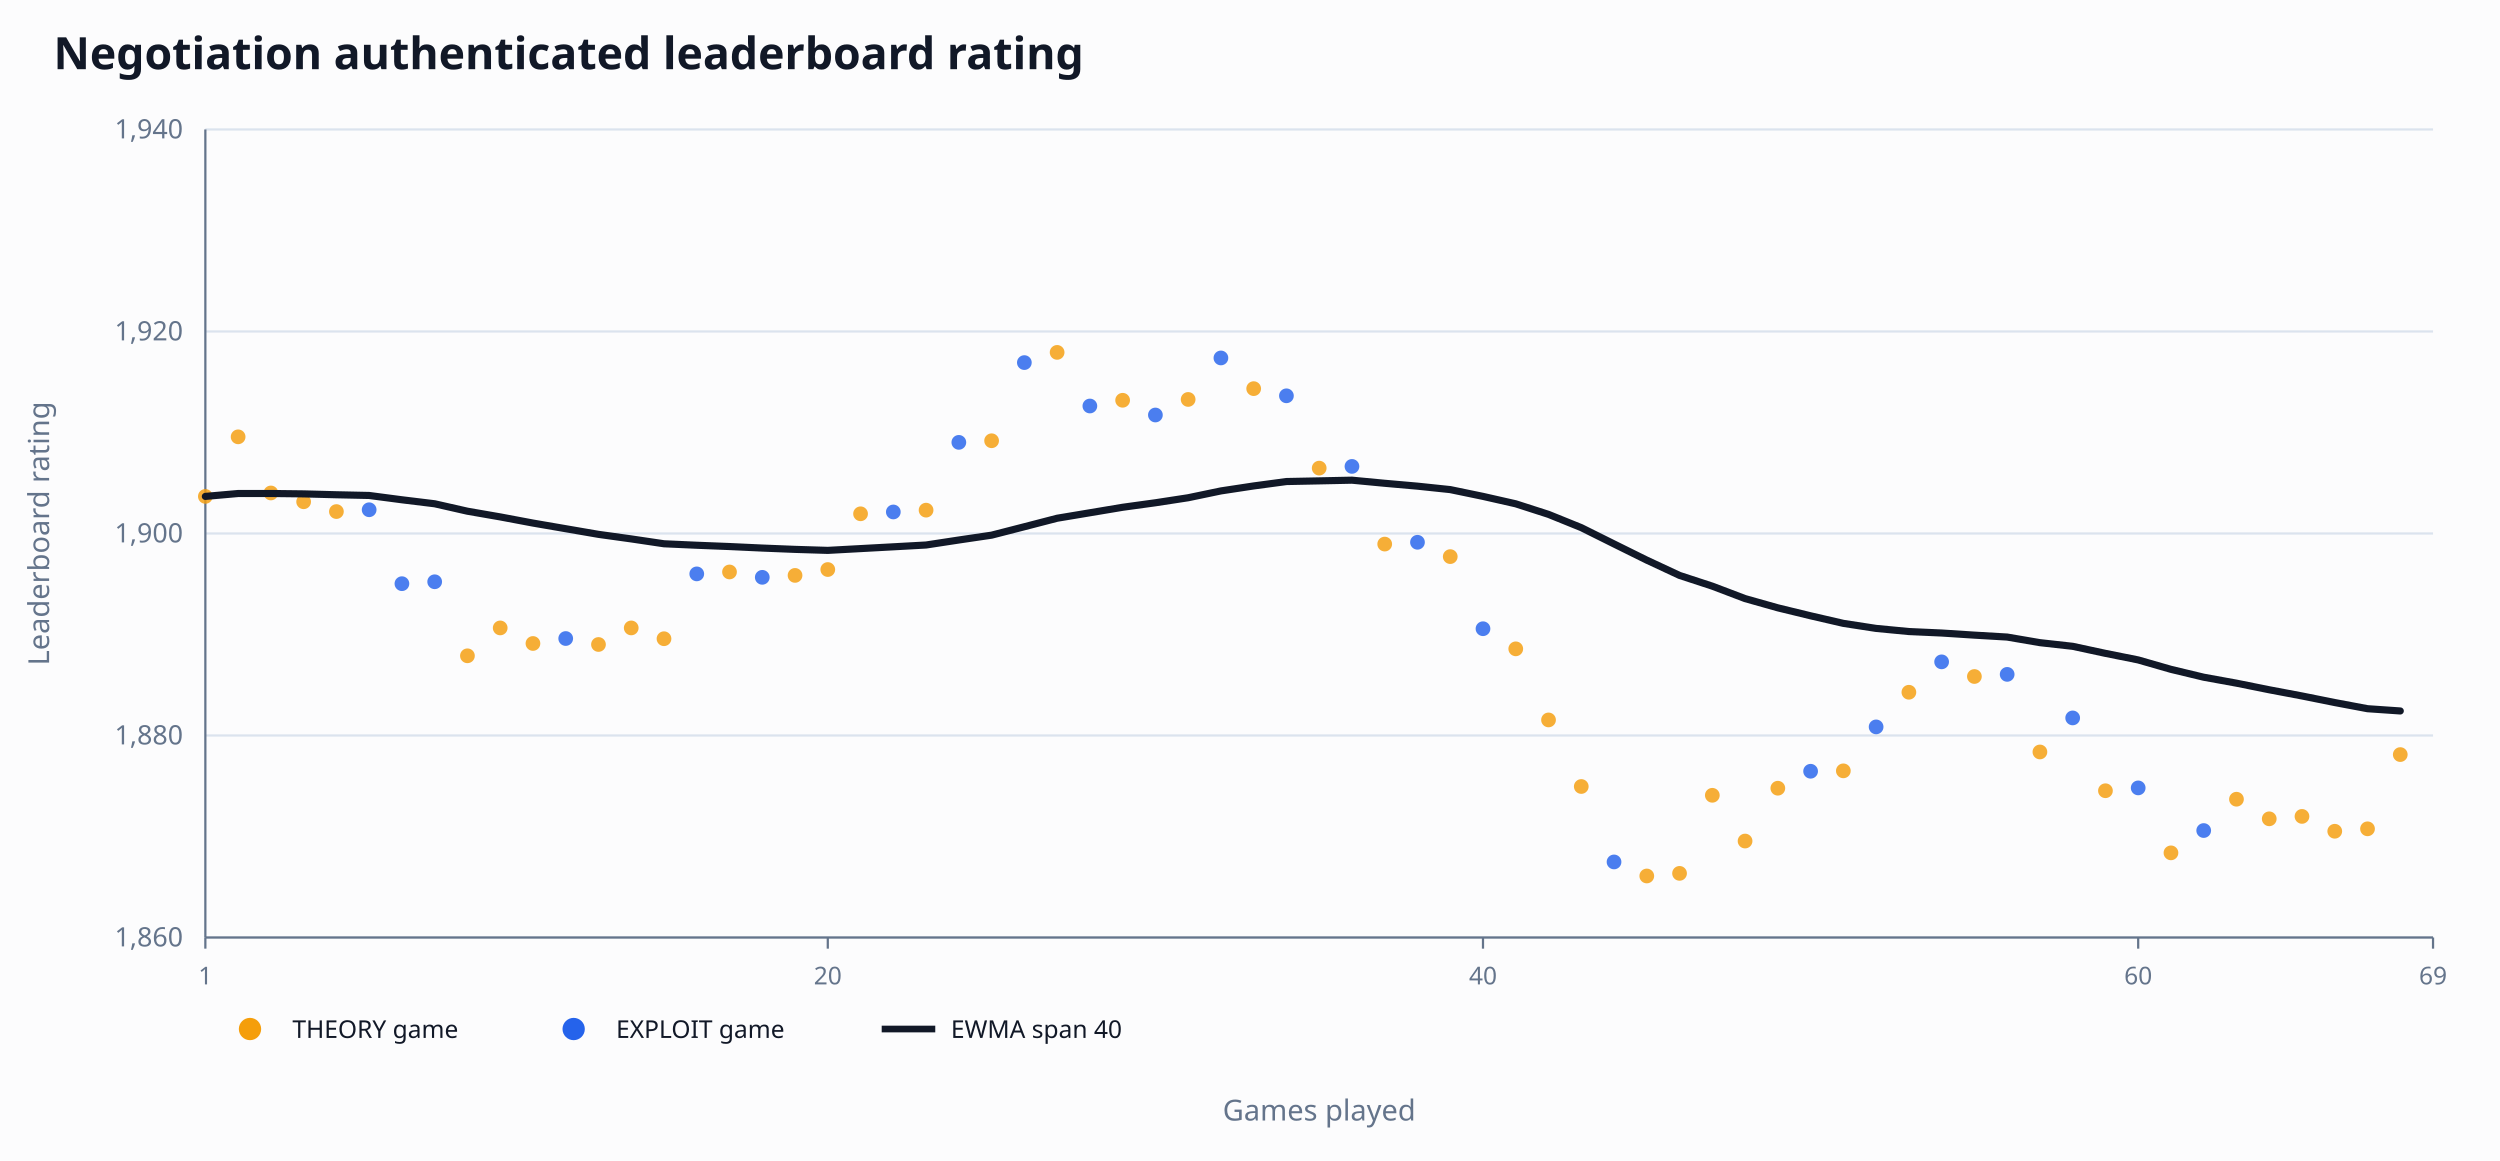
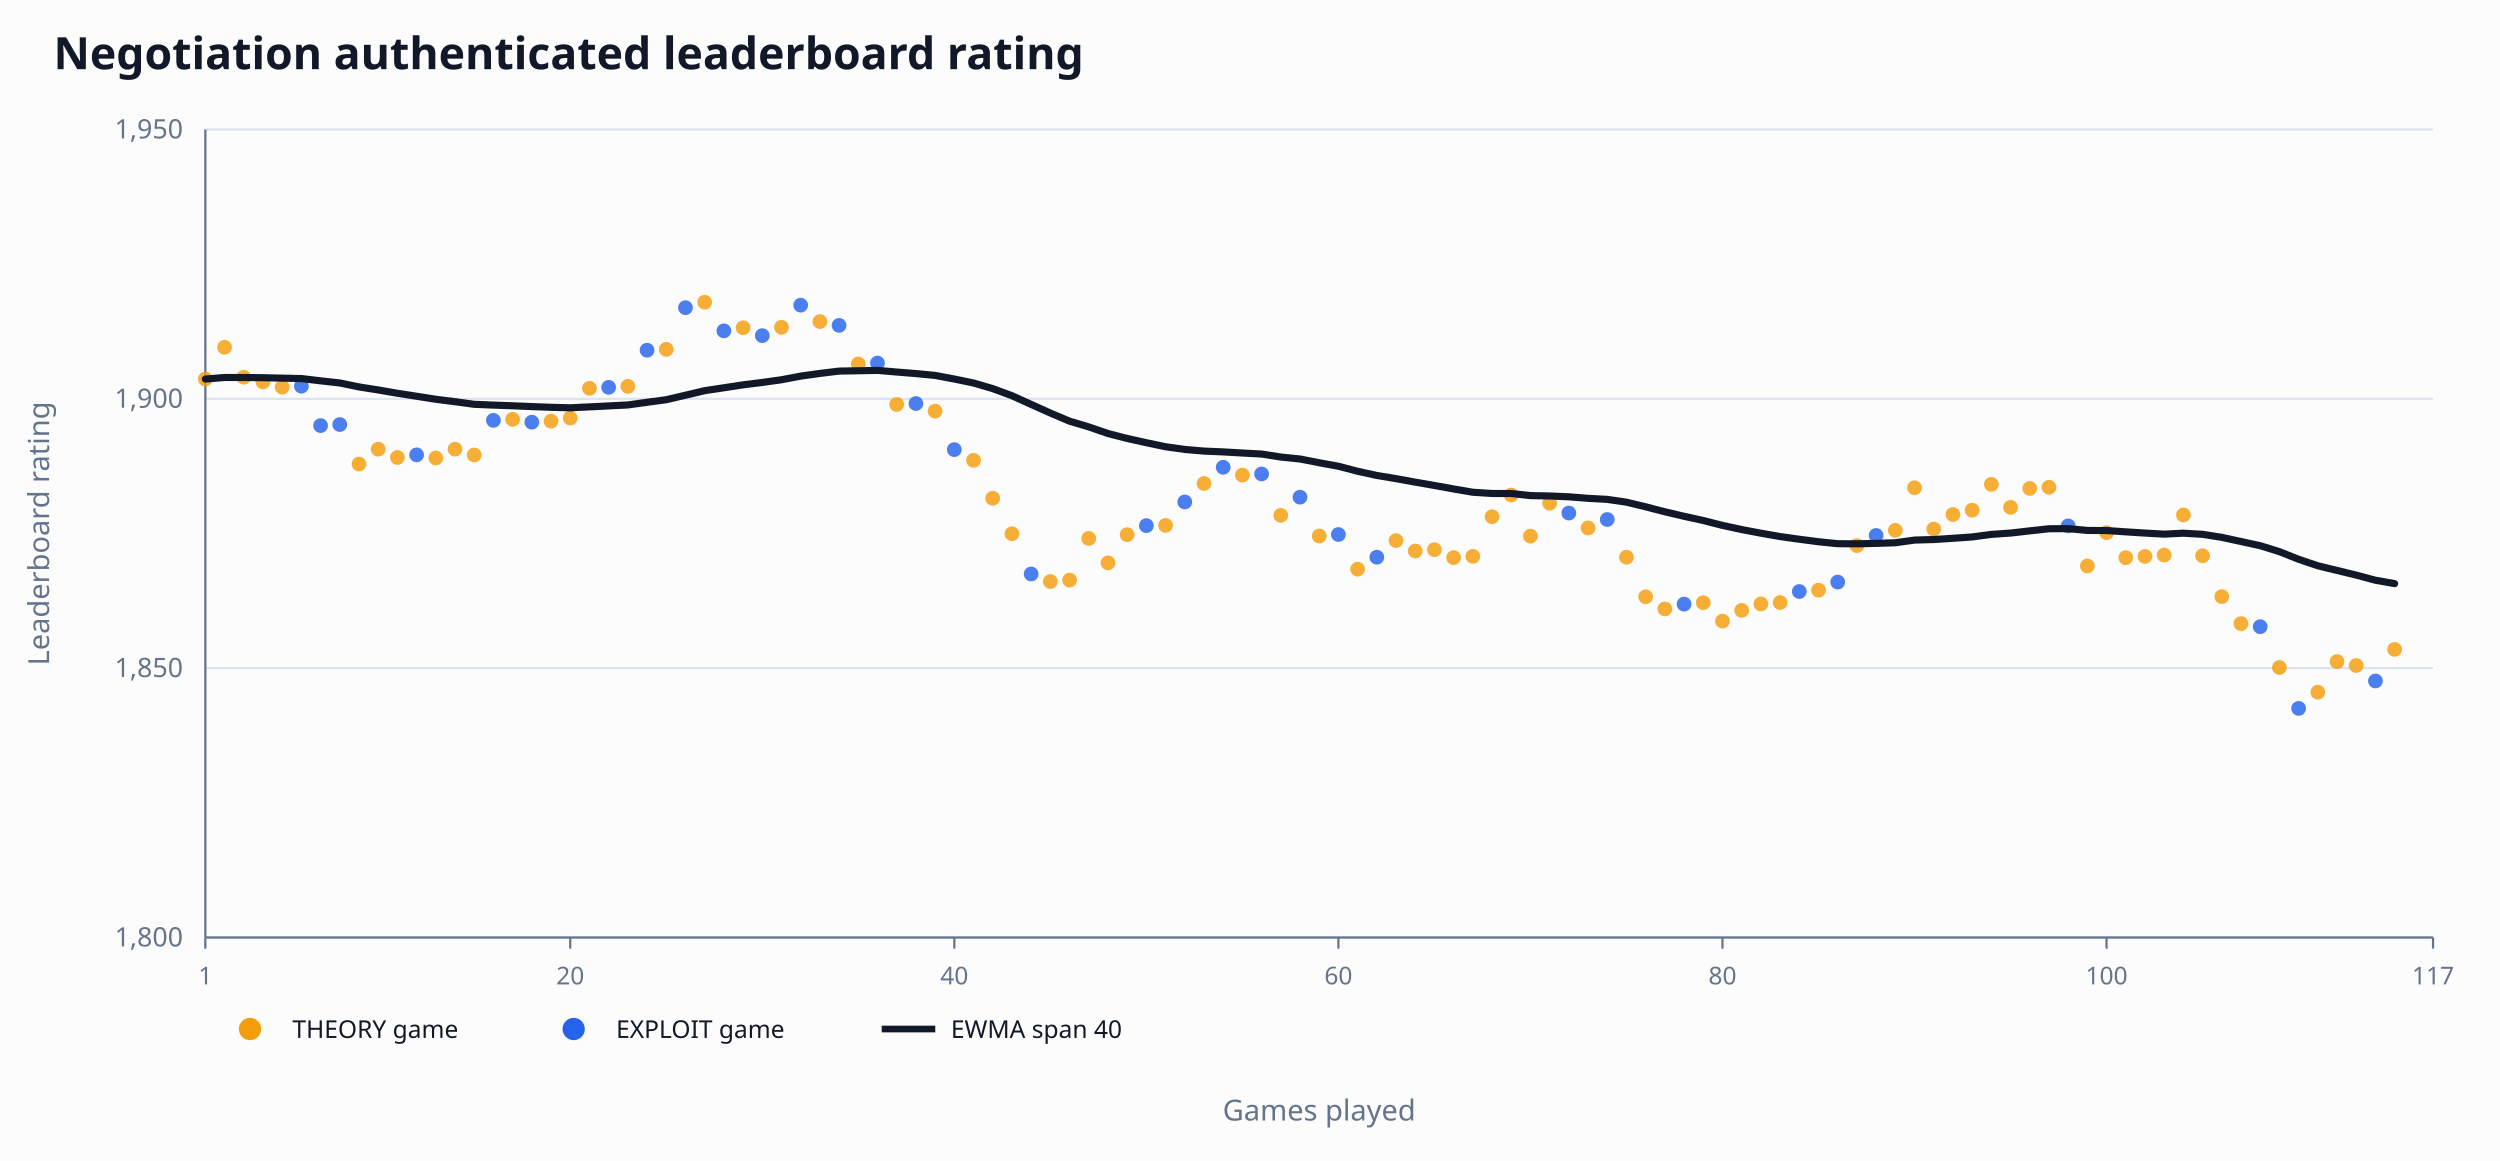
<svg xmlns="http://www.w3.org/2000/svg" width="1120" height="520" viewBox="0 0 1120 520">
  <rect width="100%" height="100%" fill="#fcfcfd" />
  <text x="24" y="31" font-family="system-ui,sans-serif" font-size="20" font-weight="700" fill="#111827">Negotiation authenticated leaderboard rating</text>
  <line x1="92" y1="420.00" x2="1090" y2="420.00" stroke="#dbe3ee" stroke-width="1" />
-   <text x="82" y="424.00" text-anchor="end" font-family="system-ui,sans-serif" font-size="12" fill="#64748b">1,860</text>
-   <line x1="92" y1="329.50" x2="1090" y2="329.50" stroke="#dbe3ee" stroke-width="1" />
-   <text x="82" y="333.50" text-anchor="end" font-family="system-ui,sans-serif" font-size="12" fill="#64748b">1,880</text>
-   <line x1="92" y1="239.00" x2="1090" y2="239.00" stroke="#dbe3ee" stroke-width="1" />
-   <text x="82" y="243.00" text-anchor="end" font-family="system-ui,sans-serif" font-size="12" fill="#64748b">1,900</text>
-   <line x1="92" y1="148.50" x2="1090" y2="148.50" stroke="#dbe3ee" stroke-width="1" />
-   <text x="82" y="152.50" text-anchor="end" font-family="system-ui,sans-serif" font-size="12" fill="#64748b">1,920</text>
+   <text x="82" y="424.00" text-anchor="end" font-family="system-ui,sans-serif" font-size="12" fill="#64748b">1,800</text>
+   <line x1="92" y1="299.33" x2="1090" y2="299.33" stroke="#dbe3ee" stroke-width="1" />
+   <text x="82" y="303.33" text-anchor="end" font-family="system-ui,sans-serif" font-size="12" fill="#64748b">1,850</text>
+   <line x1="92" y1="178.67" x2="1090" y2="178.67" stroke="#dbe3ee" stroke-width="1" />
+   <text x="82" y="182.67" text-anchor="end" font-family="system-ui,sans-serif" font-size="12" fill="#64748b">1,900</text>
  <line x1="92" y1="58.00" x2="1090" y2="58.00" stroke="#dbe3ee" stroke-width="1" />
-   <text x="82" y="62.00" text-anchor="end" font-family="system-ui,sans-serif" font-size="12" fill="#64748b">1,940</text>
+   <text x="82" y="62.00" text-anchor="end" font-family="system-ui,sans-serif" font-size="12" fill="#64748b">1,950</text>
  <line x1="92.00" y1="420" x2="92.00" y2="425" stroke="#64748b" />
  <text x="92.00" y="441" text-anchor="middle" font-family="system-ui,sans-serif" font-size="11" fill="#64748b">1</text>
-   <line x1="370.85" y1="420" x2="370.85" y2="425" stroke="#64748b" />
-   <text x="370.85" y="441" text-anchor="middle" font-family="system-ui,sans-serif" font-size="11" fill="#64748b">20</text>
-   <line x1="664.38" y1="420" x2="664.38" y2="425" stroke="#64748b" />
-   <text x="664.38" y="441" text-anchor="middle" font-family="system-ui,sans-serif" font-size="11" fill="#64748b">40</text>
-   <line x1="957.91" y1="420" x2="957.91" y2="425" stroke="#64748b" />
-   <text x="957.91" y="441" text-anchor="middle" font-family="system-ui,sans-serif" font-size="11" fill="#64748b">60</text>
+   <line x1="255.47" y1="420" x2="255.47" y2="425" stroke="#64748b" />
+   <text x="255.47" y="441" text-anchor="middle" font-family="system-ui,sans-serif" font-size="11" fill="#64748b">20</text>
+   <line x1="427.53" y1="420" x2="427.53" y2="425" stroke="#64748b" />
+   <text x="427.53" y="441" text-anchor="middle" font-family="system-ui,sans-serif" font-size="11" fill="#64748b">40</text>
+   <line x1="599.60" y1="420" x2="599.60" y2="425" stroke="#64748b" />
+   <text x="599.60" y="441" text-anchor="middle" font-family="system-ui,sans-serif" font-size="11" fill="#64748b">60</text>
+   <line x1="771.67" y1="420" x2="771.67" y2="425" stroke="#64748b" />
+   <text x="771.67" y="441" text-anchor="middle" font-family="system-ui,sans-serif" font-size="11" fill="#64748b">80</text>
+   <line x1="943.74" y1="420" x2="943.74" y2="425" stroke="#64748b" />
+   <text x="943.74" y="441" text-anchor="middle" font-family="system-ui,sans-serif" font-size="11" fill="#64748b">100</text>
  <line x1="1090.00" y1="420" x2="1090.00" y2="425" stroke="#64748b" />
-   <text x="1090.00" y="441" text-anchor="middle" font-family="system-ui,sans-serif" font-size="11" fill="#64748b">69</text>
+   <text x="1090.00" y="441" text-anchor="middle" font-family="system-ui,sans-serif" font-size="11" fill="#64748b">117</text>
  <line x1="92" y1="58" x2="92" y2="420" stroke="#64748b" />
  <line x1="92" y1="420" x2="1090" y2="420" stroke="#64748b" />
  <text x="591.00" y="502" text-anchor="middle" font-family="system-ui,sans-serif" font-size="13" fill="#64748b">Games played</text>
  <text x="22" y="239.00" text-anchor="middle" transform="rotate(-90 22 239.00)" font-family="system-ui,sans-serif" font-size="13" fill="#64748b">Leaderboard rating</text>
-   <circle cx="92.00" cy="222.39" r="3.3" fill="#f59e0b" opacity="0.82" />
-   <circle cx="106.68" cy="195.70" r="3.3" fill="#f59e0b" opacity="0.82" />
-   <circle cx="121.35" cy="220.85" r="3.3" fill="#f59e0b" opacity="0.82" />
-   <circle cx="136.03" cy="224.79" r="3.3" fill="#f59e0b" opacity="0.82" />
-   <circle cx="150.71" cy="229.18" r="3.3" fill="#f59e0b" opacity="0.82" />
-   <circle cx="165.38" cy="228.37" r="3.3" fill="#2563eb" opacity="0.82" />
-   <circle cx="180.06" cy="261.49" r="3.3" fill="#2563eb" opacity="0.82" />
-   <circle cx="194.74" cy="260.63" r="3.3" fill="#2563eb" opacity="0.82" />
-   <circle cx="209.41" cy="293.80" r="3.3" fill="#f59e0b" opacity="0.82" />
-   <circle cx="224.09" cy="281.31" r="3.3" fill="#f59e0b" opacity="0.82" />
-   <circle cx="238.76" cy="288.28" r="3.3" fill="#f59e0b" opacity="0.82" />
-   <circle cx="253.44" cy="286.06" r="3.3" fill="#2563eb" opacity="0.82" />
-   <circle cx="268.12" cy="288.73" r="3.3" fill="#f59e0b" opacity="0.82" />
-   <circle cx="282.79" cy="281.31" r="3.3" fill="#f59e0b" opacity="0.82" />
-   <circle cx="297.47" cy="286.15" r="3.3" fill="#f59e0b" opacity="0.82" />
-   <circle cx="312.15" cy="257.10" r="3.3" fill="#2563eb" opacity="0.82" />
-   <circle cx="326.82" cy="256.24" r="3.3" fill="#f59e0b" opacity="0.82" />
-   <circle cx="341.50" cy="258.64" r="3.3" fill="#2563eb" opacity="0.82" />
-   <circle cx="356.18" cy="257.78" r="3.3" fill="#f59e0b" opacity="0.82" />
-   <circle cx="370.85" cy="255.15" r="3.3" fill="#f59e0b" opacity="0.82" />
-   <circle cx="385.53" cy="230.18" r="3.3" fill="#f59e0b" opacity="0.82" />
-   <circle cx="400.21" cy="229.36" r="3.3" fill="#2563eb" opacity="0.82" />
-   <circle cx="414.88" cy="228.55" r="3.3" fill="#f59e0b" opacity="0.82" />
-   <circle cx="429.56" cy="198.18" r="3.3" fill="#2563eb" opacity="0.82" />
-   <circle cx="444.24" cy="197.46" r="3.3" fill="#f59e0b" opacity="0.82" />
-   <circle cx="458.91" cy="162.44" r="3.3" fill="#2563eb" opacity="0.82" />
-   <circle cx="473.59" cy="157.87" r="3.3" fill="#f59e0b" opacity="0.82" />
-   <circle cx="488.26" cy="181.89" r="3.3" fill="#2563eb" opacity="0.82" />
-   <circle cx="502.94" cy="179.32" r="3.3" fill="#f59e0b" opacity="0.82" />
-   <circle cx="517.62" cy="185.92" r="3.3" fill="#2563eb" opacity="0.82" />
-   <circle cx="532.29" cy="178.95" r="3.3" fill="#f59e0b" opacity="0.82" />
-   <circle cx="546.97" cy="160.36" r="3.3" fill="#2563eb" opacity="0.82" />
-   <circle cx="561.65" cy="174.11" r="3.3" fill="#f59e0b" opacity="0.82" />
-   <circle cx="576.32" cy="177.32" r="3.3" fill="#2563eb" opacity="0.82" />
-   <circle cx="591.00" cy="209.72" r="3.3" fill="#f59e0b" opacity="0.82" />
-   <circle cx="605.68" cy="208.95" r="3.3" fill="#2563eb" opacity="0.82" />
-   <circle cx="620.35" cy="243.75" r="3.3" fill="#f59e0b" opacity="0.82" />
-   <circle cx="635.03" cy="242.94" r="3.3" fill="#2563eb" opacity="0.82" />
-   <circle cx="649.71" cy="249.36" r="3.3" fill="#f59e0b" opacity="0.82" />
-   <circle cx="664.38" cy="281.67" r="3.3" fill="#2563eb" opacity="0.82" />
-   <circle cx="679.06" cy="290.68" r="3.3" fill="#f59e0b" opacity="0.82" />
-   <circle cx="693.74" cy="322.53" r="3.3" fill="#f59e0b" opacity="0.82" />
-   <circle cx="708.41" cy="352.35" r="3.3" fill="#f59e0b" opacity="0.82" />
-   <circle cx="723.09" cy="386.15" r="3.3" fill="#2563eb" opacity="0.82" />
-   <circle cx="737.76" cy="392.44" r="3.3" fill="#f59e0b" opacity="0.82" />
-   <circle cx="752.44" cy="391.27" r="3.3" fill="#f59e0b" opacity="0.82" />
-   <circle cx="767.12" cy="356.29" r="3.3" fill="#f59e0b" opacity="0.82" />
-   <circle cx="781.79" cy="376.79" r="3.3" fill="#f59e0b" opacity="0.82" />
-   <circle cx="796.47" cy="353.12" r="3.3" fill="#f59e0b" opacity="0.82" />
-   <circle cx="811.15" cy="345.52" r="3.3" fill="#2563eb" opacity="0.82" />
-   <circle cx="825.82" cy="345.34" r="3.3" fill="#f59e0b" opacity="0.82" />
-   <circle cx="840.50" cy="325.65" r="3.3" fill="#2563eb" opacity="0.82" />
-   <circle cx="855.18" cy="310.13" r="3.3" fill="#f59e0b" opacity="0.82" />
-   <circle cx="869.85" cy="296.51" r="3.3" fill="#2563eb" opacity="0.82" />
-   <circle cx="884.53" cy="303.07" r="3.3" fill="#f59e0b" opacity="0.82" />
-   <circle cx="899.21" cy="302.12" r="3.3" fill="#2563eb" opacity="0.82" />
-   <circle cx="913.88" cy="336.88" r="3.3" fill="#f59e0b" opacity="0.82" />
-   <circle cx="928.56" cy="321.63" r="3.3" fill="#2563eb" opacity="0.82" />
-   <circle cx="943.24" cy="354.25" r="3.3" fill="#f59e0b" opacity="0.82" />
-   <circle cx="957.91" cy="352.98" r="3.3" fill="#2563eb" opacity="0.82" />
-   <circle cx="972.59" cy="382.08" r="3.3" fill="#f59e0b" opacity="0.82" />
-   <circle cx="987.26" cy="372.08" r="3.3" fill="#2563eb" opacity="0.82" />
-   <circle cx="1001.94" cy="358.05" r="3.3" fill="#f59e0b" opacity="0.82" />
-   <circle cx="1016.62" cy="366.83" r="3.3" fill="#f59e0b" opacity="0.82" />
-   <circle cx="1031.29" cy="365.75" r="3.3" fill="#f59e0b" opacity="0.82" />
-   <circle cx="1045.97" cy="372.40" r="3.3" fill="#f59e0b" opacity="0.82" />
-   <circle cx="1060.65" cy="371.31" r="3.3" fill="#f59e0b" opacity="0.82" />
-   <circle cx="1075.32" cy="338.05" r="3.3" fill="#f59e0b" opacity="0.82" />
-   <polyline points="92.00,222.39 106.68,221.09 121.35,221.08 136.03,221.26 150.71,221.65 165.38,221.97 180.06,223.90 194.74,225.69 209.41,229.02 224.09,231.57 238.76,234.33 253.44,236.86 268.12,239.39 282.79,241.43 297.47,243.61 312.15,244.27 326.82,244.85 341.50,245.53 356.18,246.12 370.85,246.57 385.53,245.77 400.21,244.97 414.88,244.16 429.56,241.92 444.24,239.75 458.91,235.98 473.59,232.17 488.26,229.72 502.94,227.26 517.62,225.24 532.29,222.99 546.97,219.93 561.65,217.70 576.32,215.73 591.00,215.43 605.68,215.12 620.35,216.51 635.03,217.80 649.71,219.34 664.38,222.38 679.06,225.71 693.74,230.44 708.41,236.38 723.09,243.69 737.76,250.95 752.44,257.79 767.12,262.60 781.79,268.17 796.47,272.31 811.15,275.88 825.82,279.27 840.50,281.53 855.18,282.93 869.85,283.59 884.53,284.54 899.21,285.40 913.88,287.91 928.56,289.55 943.24,292.71 957.91,295.65 972.59,299.87 987.26,303.39 1001.94,306.06 1016.62,309.02 1031.29,311.79 1045.97,314.74 1060.65,317.50 1075.32,318.51" fill="none" stroke="#111827" stroke-width="3.2" stroke-linejoin="round" stroke-linecap="round" />
+   <circle cx="92.00" cy="169.81" r="3.3" fill="#f59e0b" opacity="0.82" />
+   <circle cx="100.60" cy="155.57" r="3.3" fill="#f59e0b" opacity="0.82" />
+   <circle cx="109.21" cy="168.99" r="3.3" fill="#f59e0b" opacity="0.82" />
+   <circle cx="117.81" cy="171.09" r="3.3" fill="#f59e0b" opacity="0.82" />
+   <circle cx="126.41" cy="173.43" r="3.3" fill="#f59e0b" opacity="0.82" />
+   <circle cx="135.02" cy="173.00" r="3.3" fill="#2563eb" opacity="0.82" />
+   <circle cx="143.62" cy="190.66" r="3.3" fill="#2563eb" opacity="0.82" />
+   <circle cx="152.22" cy="190.20" r="3.3" fill="#2563eb" opacity="0.82" />
+   <circle cx="160.83" cy="207.89" r="3.3" fill="#f59e0b" opacity="0.82" />
+   <circle cx="169.43" cy="201.23" r="3.3" fill="#f59e0b" opacity="0.82" />
+   <circle cx="178.03" cy="204.95" r="3.3" fill="#f59e0b" opacity="0.82" />
+   <circle cx="186.64" cy="203.77" r="3.3" fill="#2563eb" opacity="0.82" />
+   <circle cx="195.24" cy="205.19" r="3.3" fill="#f59e0b" opacity="0.82" />
+   <circle cx="203.84" cy="201.23" r="3.3" fill="#f59e0b" opacity="0.82" />
+   <circle cx="212.45" cy="203.81" r="3.3" fill="#f59e0b" opacity="0.82" />
+   <circle cx="221.05" cy="188.32" r="3.3" fill="#2563eb" opacity="0.82" />
+   <circle cx="229.66" cy="187.86" r="3.3" fill="#f59e0b" opacity="0.82" />
+   <circle cx="238.26" cy="189.14" r="3.3" fill="#2563eb" opacity="0.82" />
+   <circle cx="246.86" cy="188.68" r="3.3" fill="#f59e0b" opacity="0.82" />
+   <circle cx="255.47" cy="187.28" r="3.3" fill="#f59e0b" opacity="0.82" />
+   <circle cx="264.07" cy="173.96" r="3.3" fill="#f59e0b" opacity="0.82" />
+   <circle cx="272.67" cy="173.53" r="3.3" fill="#2563eb" opacity="0.82" />
+   <circle cx="281.28" cy="173.09" r="3.3" fill="#f59e0b" opacity="0.82" />
+   <circle cx="289.88" cy="156.90" r="3.3" fill="#2563eb" opacity="0.82" />
+   <circle cx="298.48" cy="156.51" r="3.3" fill="#f59e0b" opacity="0.82" />
+   <circle cx="307.09" cy="137.83" r="3.3" fill="#2563eb" opacity="0.82" />
+   <circle cx="315.69" cy="135.40" r="3.3" fill="#f59e0b" opacity="0.82" />
+   <circle cx="324.29" cy="148.21" r="3.3" fill="#2563eb" opacity="0.82" />
+   <circle cx="332.90" cy="146.83" r="3.3" fill="#f59e0b" opacity="0.82" />
+   <circle cx="341.50" cy="150.36" r="3.3" fill="#2563eb" opacity="0.82" />
+   <circle cx="350.10" cy="146.64" r="3.3" fill="#f59e0b" opacity="0.82" />
+   <circle cx="358.71" cy="136.72" r="3.3" fill="#2563eb" opacity="0.82" />
+   <circle cx="367.31" cy="144.06" r="3.3" fill="#f59e0b" opacity="0.82" />
+   <circle cx="375.91" cy="145.77" r="3.3" fill="#2563eb" opacity="0.82" />
+   <circle cx="384.52" cy="163.05" r="3.3" fill="#f59e0b" opacity="0.82" />
+   <circle cx="393.12" cy="162.64" r="3.3" fill="#2563eb" opacity="0.82" />
+   <circle cx="401.72" cy="181.20" r="3.3" fill="#f59e0b" opacity="0.82" />
+   <circle cx="410.33" cy="180.77" r="3.3" fill="#2563eb" opacity="0.82" />
+   <circle cx="418.93" cy="184.19" r="3.3" fill="#f59e0b" opacity="0.82" />
+   <circle cx="427.53" cy="201.42" r="3.3" fill="#2563eb" opacity="0.82" />
+   <circle cx="436.14" cy="206.23" r="3.3" fill="#f59e0b" opacity="0.82" />
+   <circle cx="444.74" cy="223.22" r="3.3" fill="#f59e0b" opacity="0.82" />
+   <circle cx="453.34" cy="239.12" r="3.3" fill="#f59e0b" opacity="0.82" />
+   <circle cx="461.95" cy="257.15" r="3.3" fill="#2563eb" opacity="0.82" />
+   <circle cx="470.55" cy="260.50" r="3.3" fill="#f59e0b" opacity="0.82" />
+   <circle cx="479.16" cy="259.88" r="3.3" fill="#f59e0b" opacity="0.82" />
+   <circle cx="487.76" cy="241.22" r="3.3" fill="#f59e0b" opacity="0.82" />
+   <circle cx="496.36" cy="252.15" r="3.3" fill="#f59e0b" opacity="0.82" />
+   <circle cx="504.97" cy="239.53" r="3.3" fill="#f59e0b" opacity="0.82" />
+   <circle cx="513.57" cy="235.48" r="3.3" fill="#2563eb" opacity="0.82" />
+   <circle cx="522.17" cy="235.38" r="3.3" fill="#f59e0b" opacity="0.82" />
+   <circle cx="530.78" cy="224.88" r="3.3" fill="#2563eb" opacity="0.82" />
+   <circle cx="539.38" cy="216.60" r="3.3" fill="#f59e0b" opacity="0.82" />
+   <circle cx="547.98" cy="209.34" r="3.3" fill="#2563eb" opacity="0.82" />
+   <circle cx="556.59" cy="212.84" r="3.3" fill="#f59e0b" opacity="0.82" />
+   <circle cx="565.19" cy="212.33" r="3.3" fill="#2563eb" opacity="0.82" />
+   <circle cx="573.79" cy="230.87" r="3.3" fill="#f59e0b" opacity="0.82" />
+   <circle cx="582.40" cy="222.73" r="3.3" fill="#2563eb" opacity="0.82" />
+   <circle cx="591.00" cy="240.13" r="3.3" fill="#f59e0b" opacity="0.82" />
+   <circle cx="599.60" cy="239.46" r="3.3" fill="#2563eb" opacity="0.82" />
+   <circle cx="608.21" cy="254.98" r="3.3" fill="#f59e0b" opacity="0.82" />
+   <circle cx="616.81" cy="249.64" r="3.3" fill="#2563eb" opacity="0.82" />
+   <circle cx="625.41" cy="242.16" r="3.3" fill="#f59e0b" opacity="0.82" />
+   <circle cx="634.02" cy="246.84" r="3.3" fill="#f59e0b" opacity="0.82" />
+   <circle cx="642.62" cy="246.26" r="3.3" fill="#f59e0b" opacity="0.82" />
+   <circle cx="651.22" cy="249.81" r="3.3" fill="#f59e0b" opacity="0.82" />
+   <circle cx="659.83" cy="249.23" r="3.3" fill="#f59e0b" opacity="0.82" />
+   <circle cx="668.43" cy="231.49" r="3.3" fill="#f59e0b" opacity="0.82" />
+   <circle cx="677.03" cy="221.77" r="3.3" fill="#f59e0b" opacity="0.82" />
+   <circle cx="685.64" cy="240.18" r="3.3" fill="#f59e0b" opacity="0.82" />
+   <circle cx="694.24" cy="225.44" r="3.3" fill="#f59e0b" opacity="0.82" />
+   <circle cx="702.84" cy="229.85" r="3.3" fill="#2563eb" opacity="0.82" />
+   <circle cx="711.45" cy="236.51" r="3.3" fill="#f59e0b" opacity="0.82" />
+   <circle cx="720.05" cy="232.73" r="3.3" fill="#2563eb" opacity="0.82" />
+   <circle cx="728.66" cy="249.64" r="3.3" fill="#f59e0b" opacity="0.82" />
+   <circle cx="737.26" cy="267.36" r="3.3" fill="#f59e0b" opacity="0.82" />
+   <circle cx="745.86" cy="272.81" r="3.3" fill="#f59e0b" opacity="0.82" />
+   <circle cx="754.47" cy="270.64" r="3.3" fill="#2563eb" opacity="0.82" />
+   <circle cx="763.07" cy="270.01" r="3.3" fill="#f59e0b" opacity="0.82" />
+   <circle cx="771.67" cy="278.26" r="3.3" fill="#f59e0b" opacity="0.82" />
+   <circle cx="780.28" cy="273.44" r="3.3" fill="#f59e0b" opacity="0.82" />
+   <circle cx="788.88" cy="270.57" r="3.3" fill="#f59e0b" opacity="0.82" />
+   <circle cx="797.48" cy="269.94" r="3.3" fill="#f59e0b" opacity="0.82" />
+   <circle cx="806.09" cy="264.99" r="3.3" fill="#2563eb" opacity="0.82" />
+   <circle cx="814.69" cy="264.39" r="3.3" fill="#f59e0b" opacity="0.82" />
+   <circle cx="823.29" cy="260.77" r="3.3" fill="#2563eb" opacity="0.82" />
+   <circle cx="831.90" cy="244.43" r="3.3" fill="#f59e0b" opacity="0.82" />
+   <circle cx="840.50" cy="239.87" r="3.3" fill="#2563eb" opacity="0.82" />
+   <circle cx="849.10" cy="237.58" r="3.3" fill="#f59e0b" opacity="0.82" />
+   <circle cx="857.71" cy="218.51" r="3.3" fill="#f59e0b" opacity="0.82" />
+   <circle cx="866.31" cy="237.02" r="3.3" fill="#f59e0b" opacity="0.82" />
+   <circle cx="874.91" cy="230.51" r="3.3" fill="#f59e0b" opacity="0.82" />
+   <circle cx="883.52" cy="228.55" r="3.3" fill="#f59e0b" opacity="0.82" />
+   <circle cx="892.12" cy="216.99" r="3.3" fill="#f59e0b" opacity="0.82" />
+   <circle cx="900.72" cy="227.30" r="3.3" fill="#f59e0b" opacity="0.82" />
+   <circle cx="909.33" cy="218.82" r="3.3" fill="#f59e0b" opacity="0.82" />
+   <circle cx="917.93" cy="218.29" r="3.3" fill="#f59e0b" opacity="0.82" />
+   <circle cx="926.53" cy="235.60" r="3.3" fill="#2563eb" opacity="0.82" />
+   <circle cx="935.14" cy="253.55" r="3.3" fill="#f59e0b" opacity="0.82" />
+   <circle cx="943.74" cy="238.64" r="3.3" fill="#f59e0b" opacity="0.82" />
+   <circle cx="952.34" cy="249.84" r="3.3" fill="#f59e0b" opacity="0.82" />
+   <circle cx="960.95" cy="249.28" r="3.3" fill="#f59e0b" opacity="0.82" />
+   <circle cx="969.55" cy="248.68" r="3.3" fill="#f59e0b" opacity="0.82" />
+   <circle cx="978.16" cy="230.70" r="3.3" fill="#f59e0b" opacity="0.82" />
+   <circle cx="986.76" cy="248.99" r="3.3" fill="#f59e0b" opacity="0.82" />
+   <circle cx="995.36" cy="267.28" r="3.3" fill="#f59e0b" opacity="0.82" />
+   <circle cx="1003.97" cy="279.38" r="3.3" fill="#f59e0b" opacity="0.82" />
+   <circle cx="1012.57" cy="280.75" r="3.3" fill="#2563eb" opacity="0.82" />
+   <circle cx="1021.17" cy="299.04" r="3.3" fill="#f59e0b" opacity="0.82" />
+   <circle cx="1029.78" cy="317.36" r="3.3" fill="#2563eb" opacity="0.82" />
+   <circle cx="1038.38" cy="310.10" r="3.3" fill="#f59e0b" opacity="0.82" />
+   <circle cx="1046.98" cy="296.39" r="3.3" fill="#f59e0b" opacity="0.82" />
+   <circle cx="1055.59" cy="298.13" r="3.3" fill="#f59e0b" opacity="0.82" />
+   <circle cx="1064.19" cy="305.08" r="3.3" fill="#2563eb" opacity="0.82" />
+   <circle cx="1072.79" cy="290.93" r="3.3" fill="#f59e0b" opacity="0.82" />
+   <polyline points="92.00,169.81 100.60,169.12 109.21,169.11 117.81,169.21 126.41,169.41 135.02,169.59 143.62,170.61 152.22,171.57 160.83,173.34 169.43,174.70 178.03,176.18 186.64,177.52 195.24,178.87 203.84,179.96 212.45,181.13 221.05,181.48 229.66,181.79 238.26,182.15 246.86,182.47 255.47,182.70 264.07,182.28 272.67,181.85 281.28,181.42 289.88,180.22 298.48,179.07 307.09,177.06 315.69,175.02 324.29,173.72 332.90,172.41 341.50,171.33 350.10,170.13 358.71,168.50 367.31,167.30 375.91,166.25 384.52,166.10 393.12,165.93 401.72,166.67 410.33,167.36 418.93,168.18 427.53,169.80 436.14,171.58 444.74,174.10 453.34,177.27 461.95,181.17 470.55,185.04 479.16,188.69 487.76,191.25 496.36,194.22 504.97,196.43 513.57,198.34 522.17,200.14 530.78,201.35 539.38,202.09 547.98,202.45 556.59,202.95 565.19,203.41 573.79,204.75 582.40,205.63 591.00,207.31 599.60,208.88 608.21,211.13 616.81,213.01 625.41,214.43 634.02,216.01 642.62,217.49 651.22,219.06 659.83,220.53 668.43,221.07 677.03,221.10 685.64,222.03 694.24,222.20 702.84,222.57 711.45,223.25 720.05,223.72 728.66,224.98 737.26,227.05 745.86,229.28 754.47,231.30 763.07,233.19 771.67,235.38 780.28,237.24 788.88,238.87 797.48,240.38 806.09,241.58 814.69,242.70 823.29,243.58 831.90,243.62 840.50,243.44 849.10,243.15 857.71,241.95 866.31,241.71 874.91,241.16 883.52,240.55 892.12,239.40 900.72,238.81 909.33,237.83 917.93,236.88 926.53,236.82 935.14,237.63 943.74,237.68 952.34,238.27 960.95,238.81 969.55,239.29 978.16,238.87 986.76,239.37 995.36,240.73 1003.97,242.61 1012.57,244.47 1021.17,247.14 1029.78,250.56 1038.38,253.47 1046.98,255.56 1055.59,257.64 1064.19,259.95 1072.79,261.46" fill="none" stroke="#111827" stroke-width="3.2" stroke-linejoin="round" stroke-linecap="round" />
  <circle cx="112" cy="461" r="5" fill="#f59e0b" />
  <text x="131" y="465" font-family="system-ui,sans-serif" font-size="11" fill="#111827">THEORY game</text>
  <circle cx="257" cy="461" r="5" fill="#2563eb" />
  <text x="276" y="465" font-family="system-ui,sans-serif" font-size="11" fill="#111827">EXPLOIT game</text>
  <line x1="395" y1="461" x2="419" y2="461" stroke="#111827" stroke-width="3" />
  <text x="426" y="465" font-family="system-ui,sans-serif" font-size="11" fill="#111827">EWMA span 40</text>
</svg>
